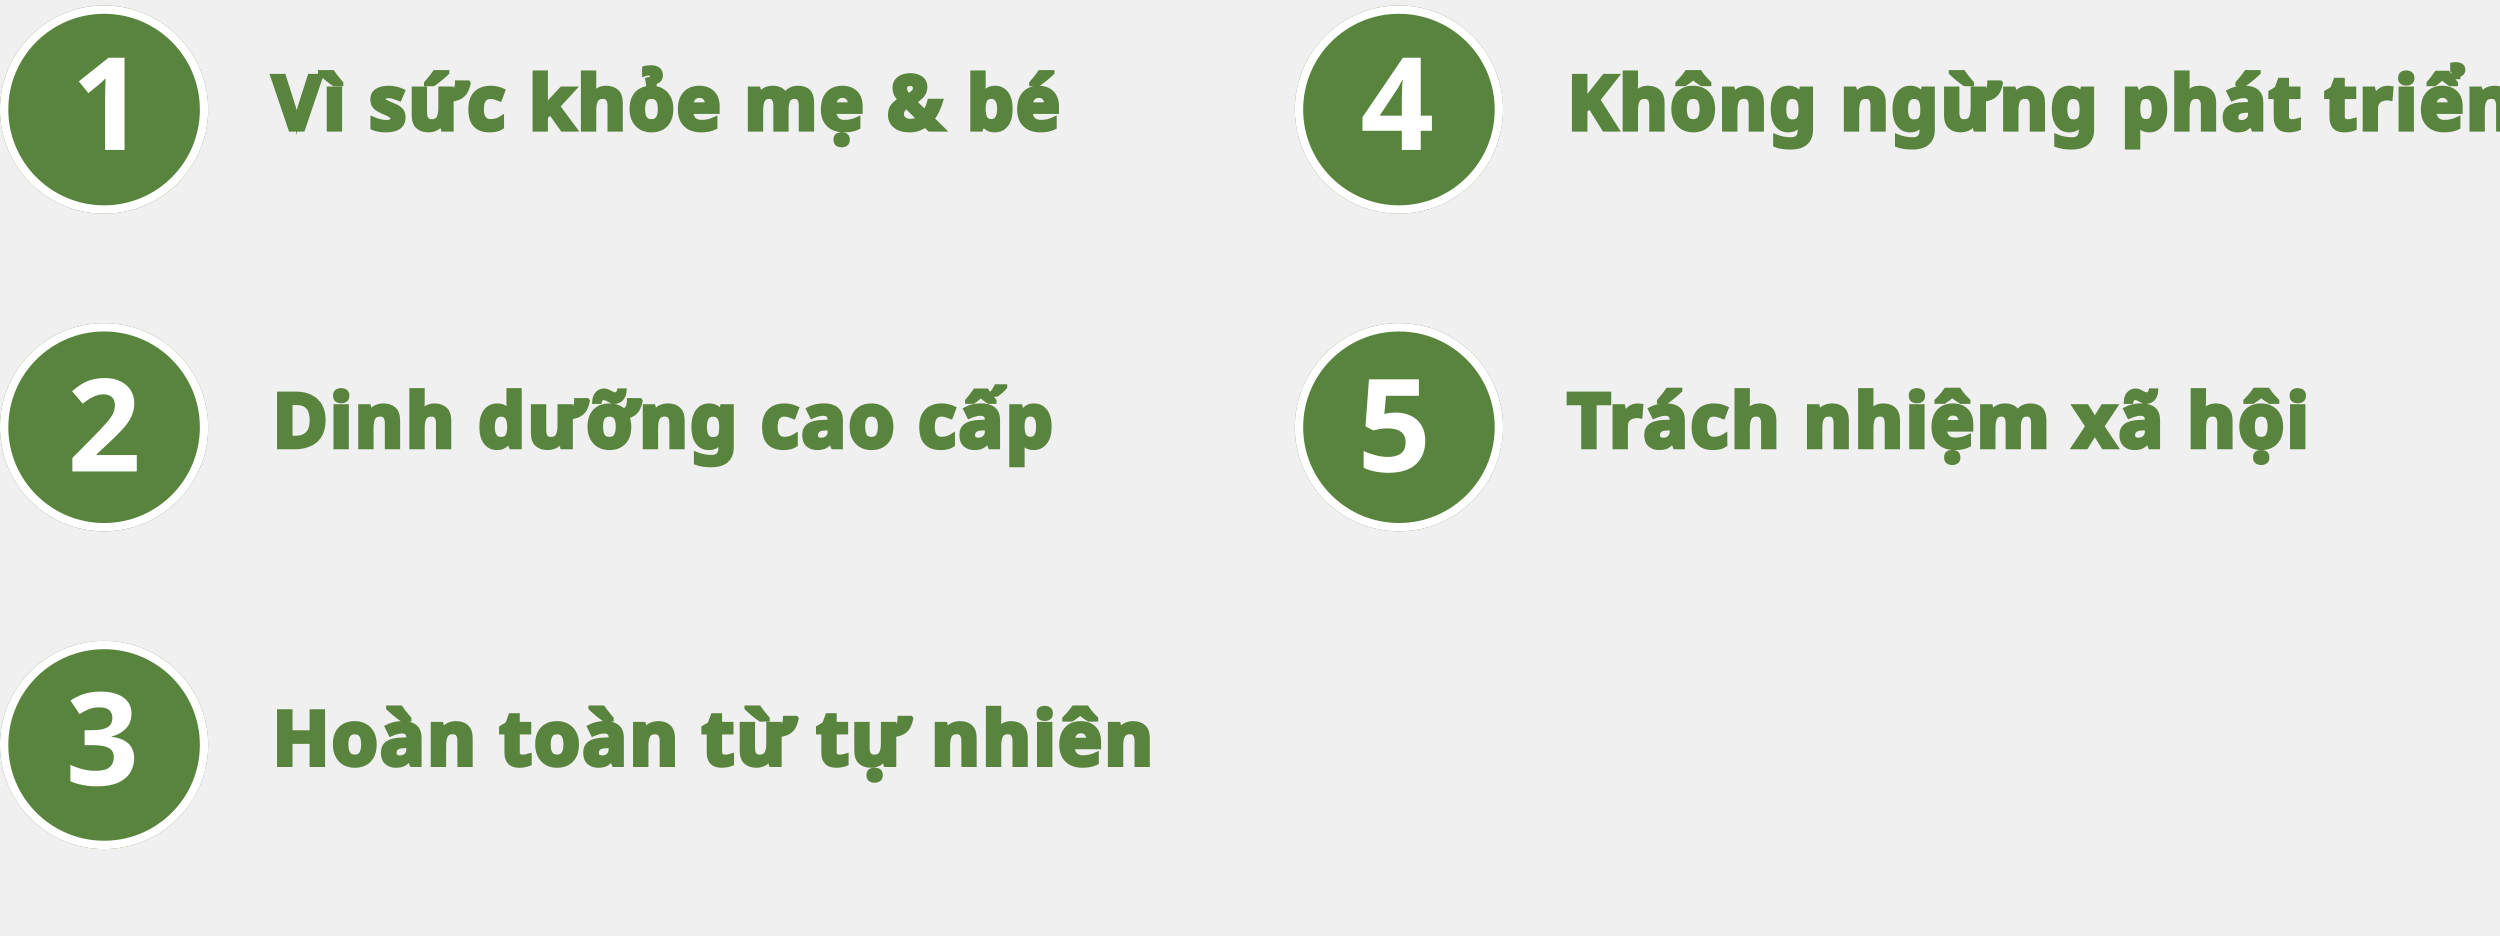
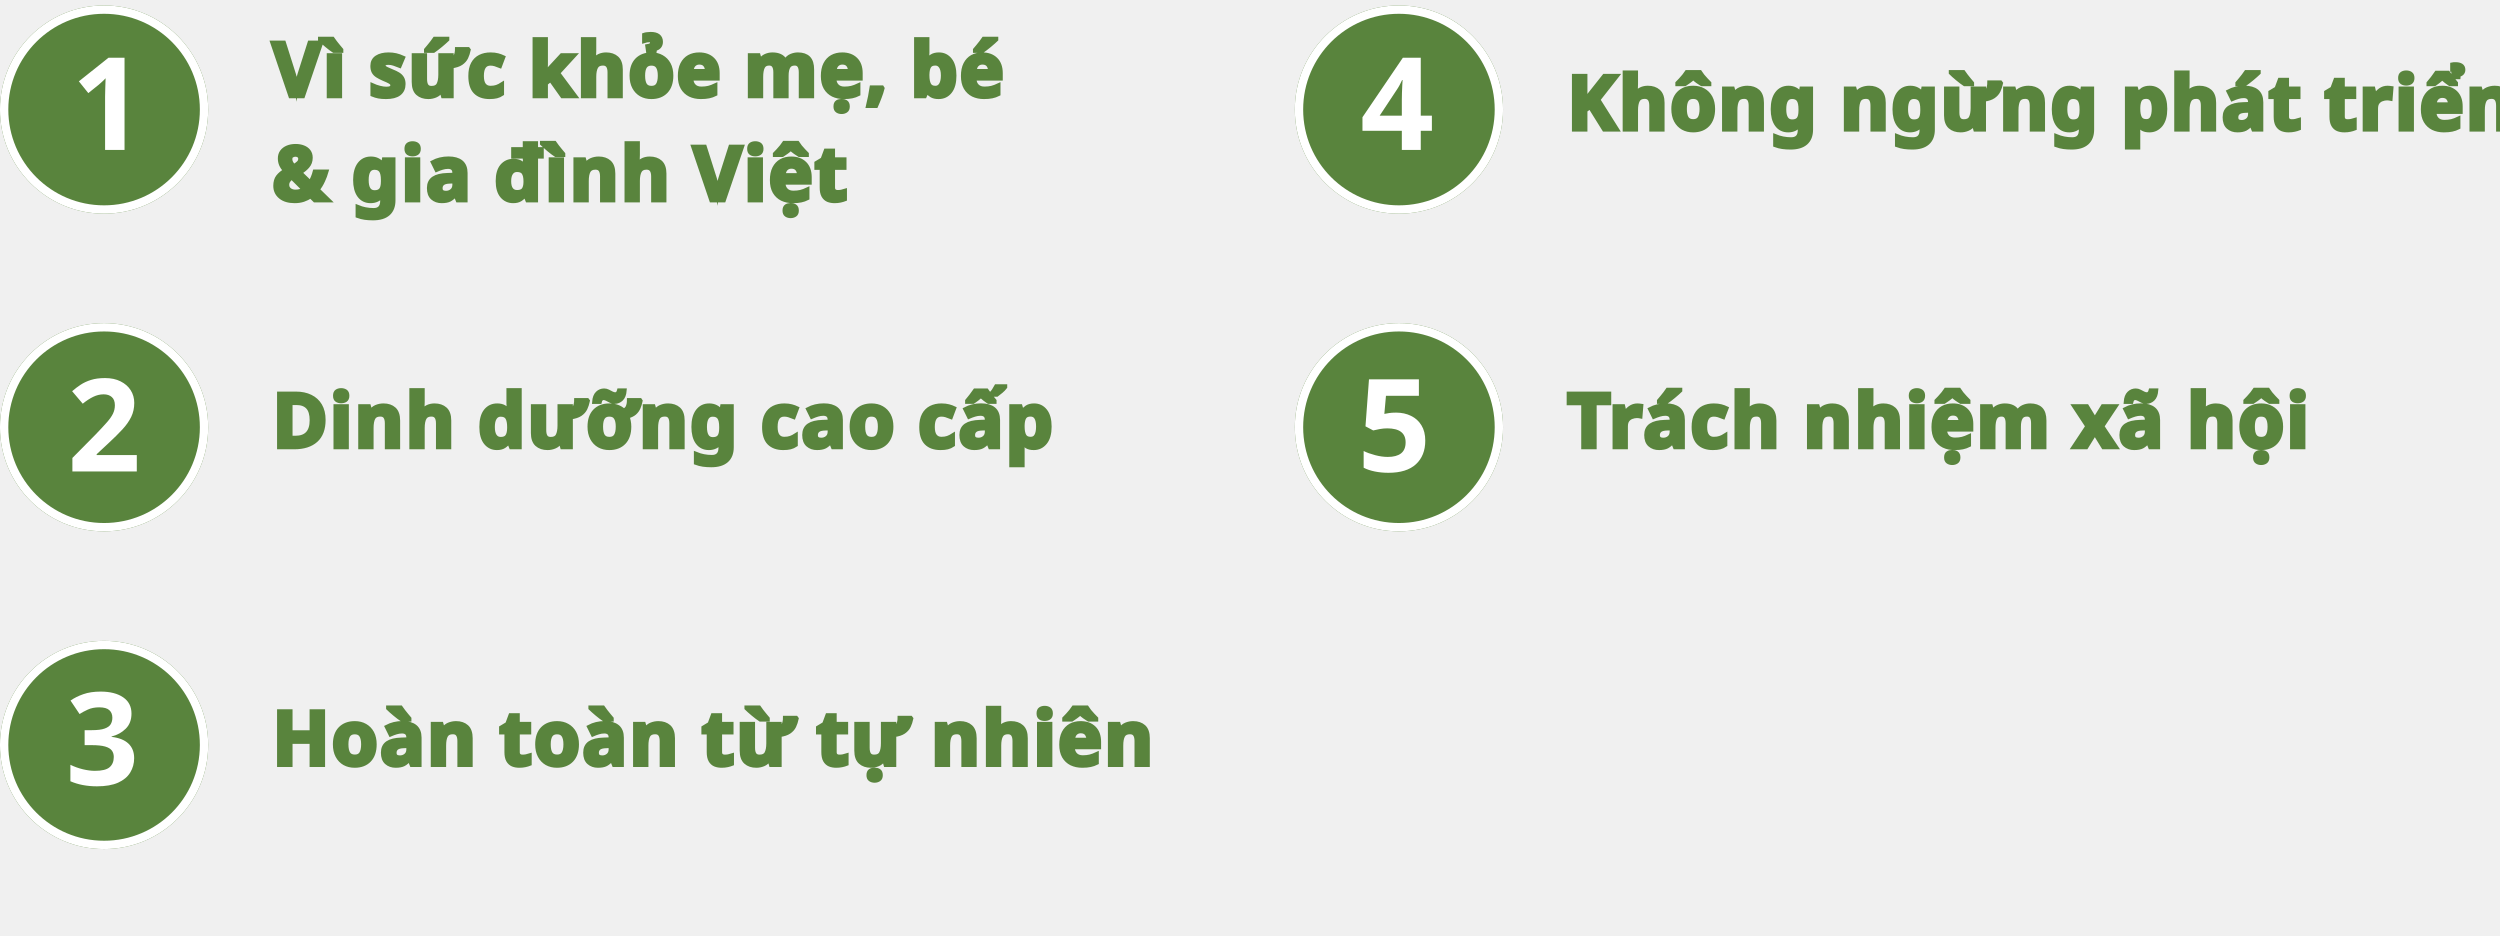
<svg xmlns="http://www.w3.org/2000/svg" width="600.378" height="224.693" viewBox="0 0 600.378 224.693">
  <style>
        @font-face {
        font-family: Mitr-SemiBold;
        src: url("/Fonts/Mitr-SemiBold.ttf");
        }
        @font-face {
        font-family: Mitr-Bold;
        src: url("/Fonts/Mitr-Bold.ttf");
        }
    </style>
  <g id="Group_7698" data-name="Group 7698" transform="translate(-304.514 -2257.958)">
    <text id="Vì_sức_khỏe_mẹ_bé" data-name="Vì sức khỏe mẹ &amp; bé" transform="translate(369.926 2271.062)" fill="#59843d" stroke="#59843d" stroke-miterlimit="10" stroke-width="1" font-size="18" font-family="Mulish-SemiBold, Mulish" font-weight="600" letter-spacing="0.025em">
-       <tspan x="0" y="18">Vì sức khỏe mẹ &amp; bé</tspan>
+       <tspan x="0" y="10">Vì sức khỏe mẹ, bé</tspan>
+       <tspan x="0" y="35">&amp; gia đình Việt</tspan>
    </text>
    <text id="Dinh_dưỡng_cao_cấp" data-name="Dinh dưỡng cao cấp" transform="translate(369.926 2347.356)" fill="#59843d" stroke="#59843d" stroke-miterlimit="10" stroke-width="1" font-size="18" font-family="Mulish-SemiBold, Mulish" font-weight="600" letter-spacing="0.025em">
      <tspan x="0" y="18">Dinh dưỡng cao cấp</tspan>
    </text>
    <text id="Không_ngừng_phát_triển_" data-name="Không ngừng phát triển " transform="translate(680.891 2271.062)" fill="#59843d" stroke="#59843d" stroke-miterlimit="10" stroke-width="1" font-size="18" font-family="Mulish-SemiBold, Mulish" font-weight="600" letter-spacing="0.025em">
      <tspan x="0" y="18">Không ngừng phát triển</tspan>
    </text>
    <text id="Trách_nhiệm_xã_hội" data-name="Trách nhiệm xã hội" transform="translate(680.891 2347.356)" fill="#59843d" stroke="#59843d" stroke-miterlimit="10" stroke-width="1" font-size="18" font-family="Mulish-SemiBold, Mulish" font-weight="600" letter-spacing="0.025em">
      <tspan x="0" y="18">Trách nhiệm xã hội</tspan>
    </text>
    <text id="Hoàn_toàn_từ_tự_nhiên_" data-name="Hoàn toàn từ tự nhiên " transform="translate(369.926 2423.651)" fill="#59843d" stroke="#59843d" stroke-miterlimit="10" stroke-width="1" font-size="18" font-family="Mulish-SemiBold, Mulish" font-weight="600" letter-spacing="0.025em">
      <tspan x="0" y="18">Hoàn toàn từ tự nhiên</tspan>
    </text>
    <g id="Group_7693" data-name="Group 7693">
      <g transform="matrix(1, 0, 0, 1, 304.51, 2257.96)" filter="url(#Rectangle_157)">
        <g id="Rectangle_157-2" data-name="Rectangle 157" transform="translate(0 1.31)" fill="#59843d" stroke="#fff" stroke-miterlimit="10" stroke-width="2">
          <rect width="50.001" height="50.001" rx="25" stroke="none" />
          <rect x="1" y="1" width="48.001" height="48.001" rx="24" fill="none" />
        </g>
      </g>
      <text id="_1" data-name="1" transform="translate(304.793 2257.958)" fill="#fff" font-size="31" font-family="Mitr-Bold, Mitr" font-weight="700">
        <tspan x="16.832" y="36">1</tspan>
      </text>
    </g>
    <g id="Group_7696" data-name="Group 7696">
      <g transform="matrix(1, 0, 0, 1, 304.51, 2257.96)" filter="url(#Rectangle_159)">
        <g id="Rectangle_159-2" data-name="Rectangle 159" transform="translate(310.96 1.31)" fill="#59843d" stroke="#fff" stroke-miterlimit="10" stroke-width="2">
          <rect width="50.001" height="50.001" rx="25" stroke="none" />
          <rect x="1" y="1" width="48.001" height="48.001" rx="24" fill="none" />
        </g>
      </g>
      <text id="_4" data-name="4" transform="translate(615.618 2257.958)" fill="#fff" font-size="31" font-family="Mitr-Bold, Mitr" font-weight="700">
        <tspan x="15.561" y="36">4</tspan>
      </text>
    </g>
    <g id="Group_7694" data-name="Group 7694">
      <g transform="matrix(1, 0, 0, 1, 304.51, 2257.96)" filter="url(#Rectangle_158)">
        <g id="Rectangle_158-2" data-name="Rectangle 158" transform="translate(0 77.6)" fill="#59843d" stroke="#fff" stroke-miterlimit="10" stroke-width="2">
          <rect width="50.001" height="50.001" rx="25" stroke="none" />
          <rect x="1" y="1" width="48.001" height="48.001" rx="24" fill="none" />
        </g>
      </g>
      <text id="_2" data-name="2" transform="translate(304.793 2335.188)" fill="#fff" font-size="31" font-family="Mitr-Bold, Mitr" font-weight="700">
        <tspan x="15.871" y="36">2</tspan>
      </text>
    </g>
    <g id="Group_7697" data-name="Group 7697">
      <g transform="matrix(1, 0, 0, 1, 304.51, 2257.96)" filter="url(#Rectangle_160)">
        <g id="Rectangle_160-2" data-name="Rectangle 160" transform="translate(310.96 77.6)" fill="#59843d" stroke="#fff" stroke-miterlimit="10" stroke-width="2">
          <rect width="50.001" height="50.001" rx="25" stroke="none" />
          <rect x="1" y="1" width="48.001" height="48.001" rx="24" fill="none" />
        </g>
      </g>
      <text id="_5" data-name="5" transform="translate(615.618 2335.188)" fill="#fff" font-size="31" font-family="Mitr-Bold, Mitr" font-weight="700">
        <tspan x="14.863" y="36">5</tspan>
      </text>
    </g>
    <g id="Group_7695" data-name="Group 7695">
      <g transform="matrix(1, 0, 0, 1, 304.51, 2257.96)" filter="url(#Rectangle_161)">
        <g id="Rectangle_161-2" data-name="Rectangle 161" transform="translate(0 153.9)" fill="#59843d" stroke="#fff" stroke-miterlimit="10" stroke-width="2">
          <rect width="50.001" height="50.001" rx="25" stroke="none" />
          <rect x="1" y="1" width="48.001" height="48.001" rx="24" fill="none" />
        </g>
      </g>
      <text id="_3" data-name="3" transform="translate(304.793 2410.482)" fill="#fff" font-size="31" font-family="Mitr-Bold, Mitr" font-weight="700">
        <tspan x="15.452" y="36">3</tspan>
      </text>
    </g>
  </g>
</svg>
